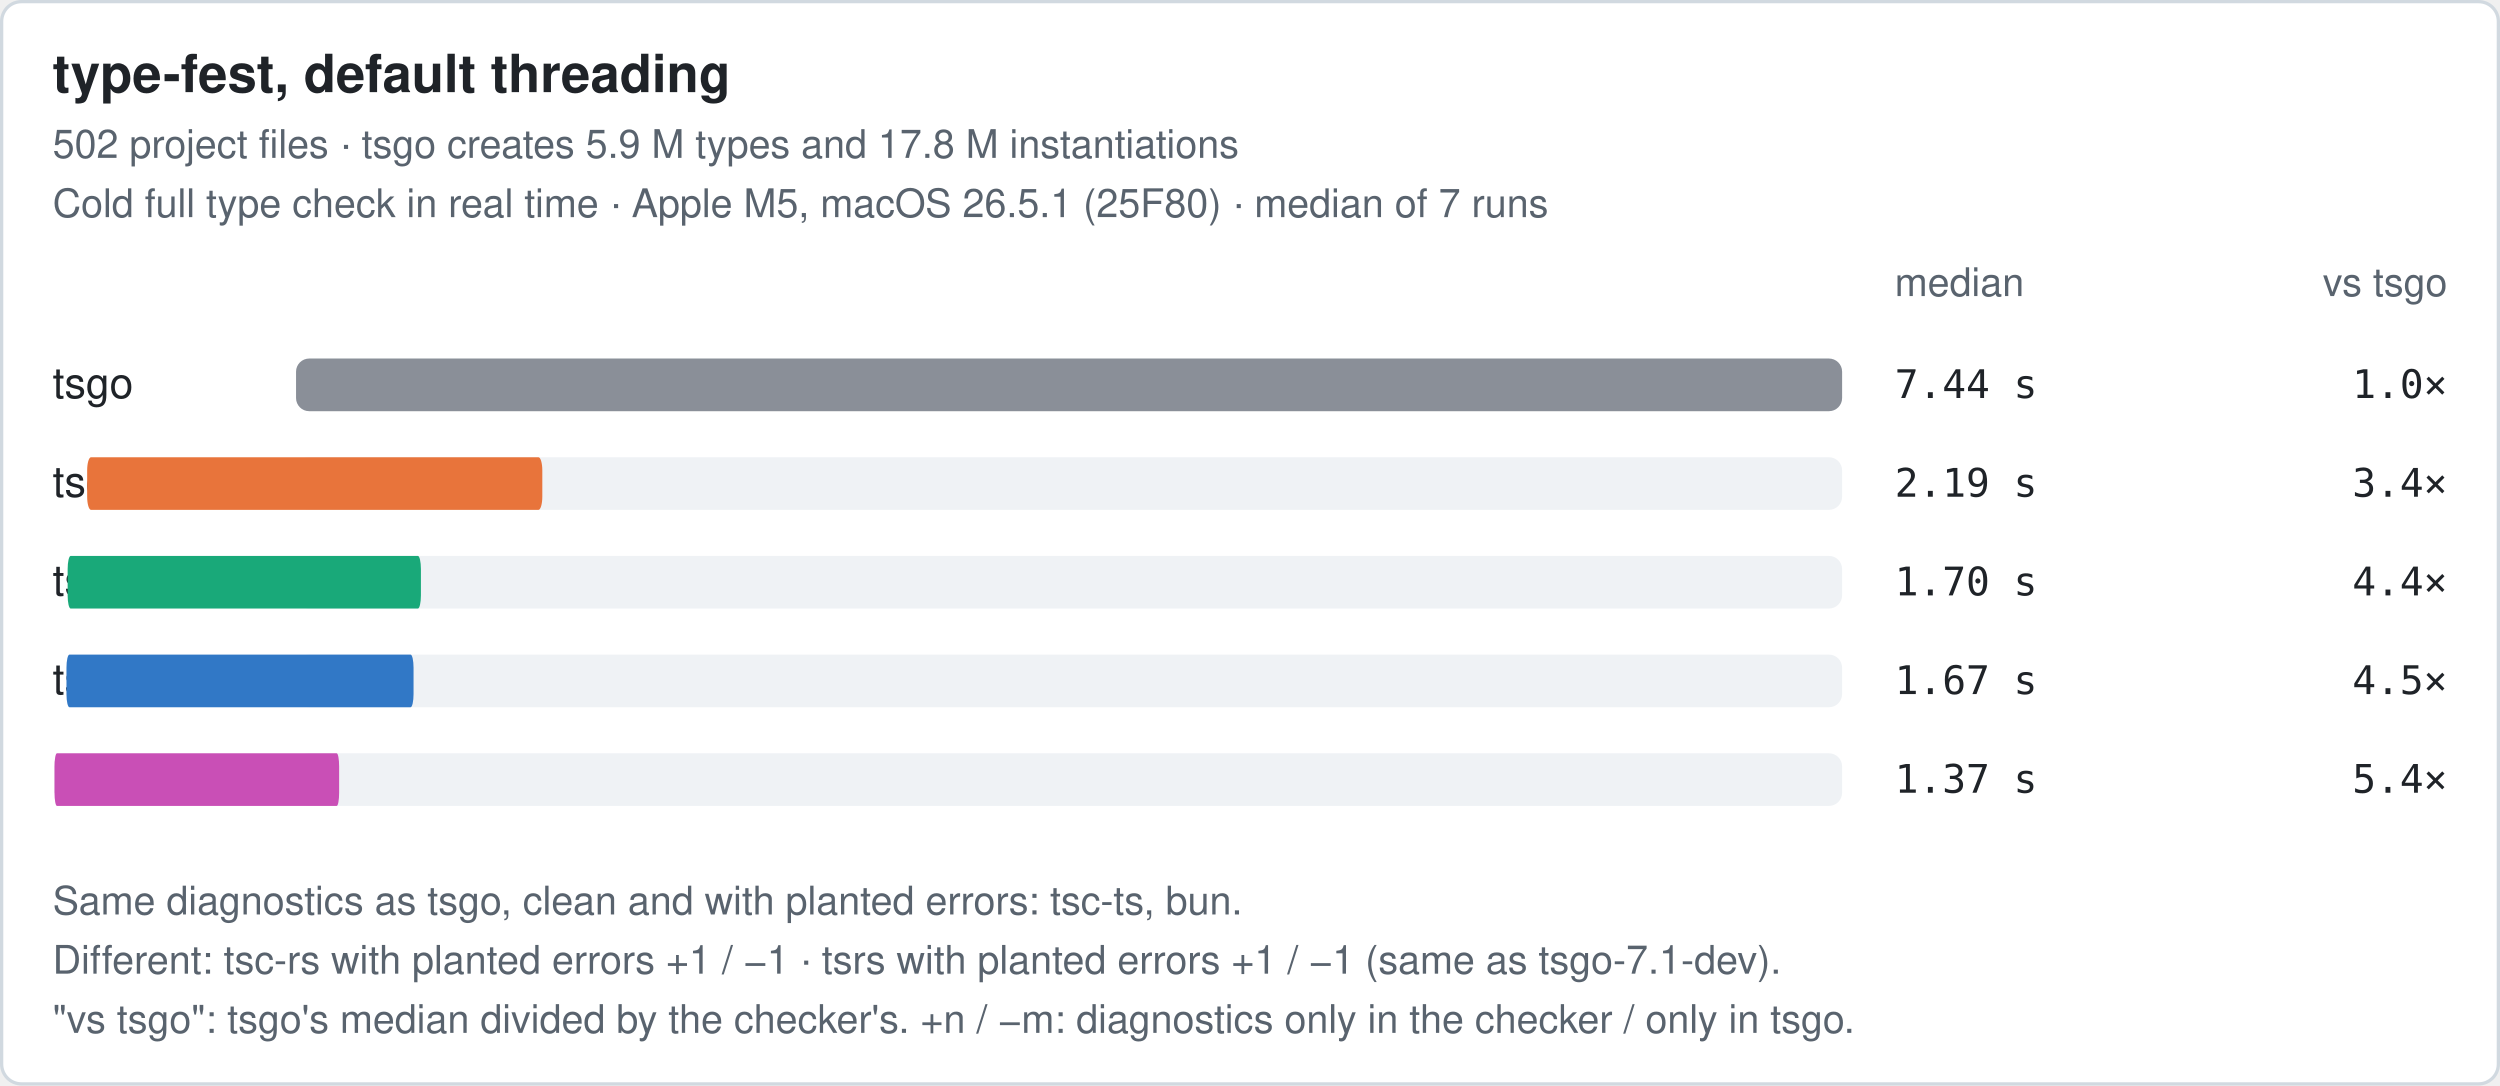
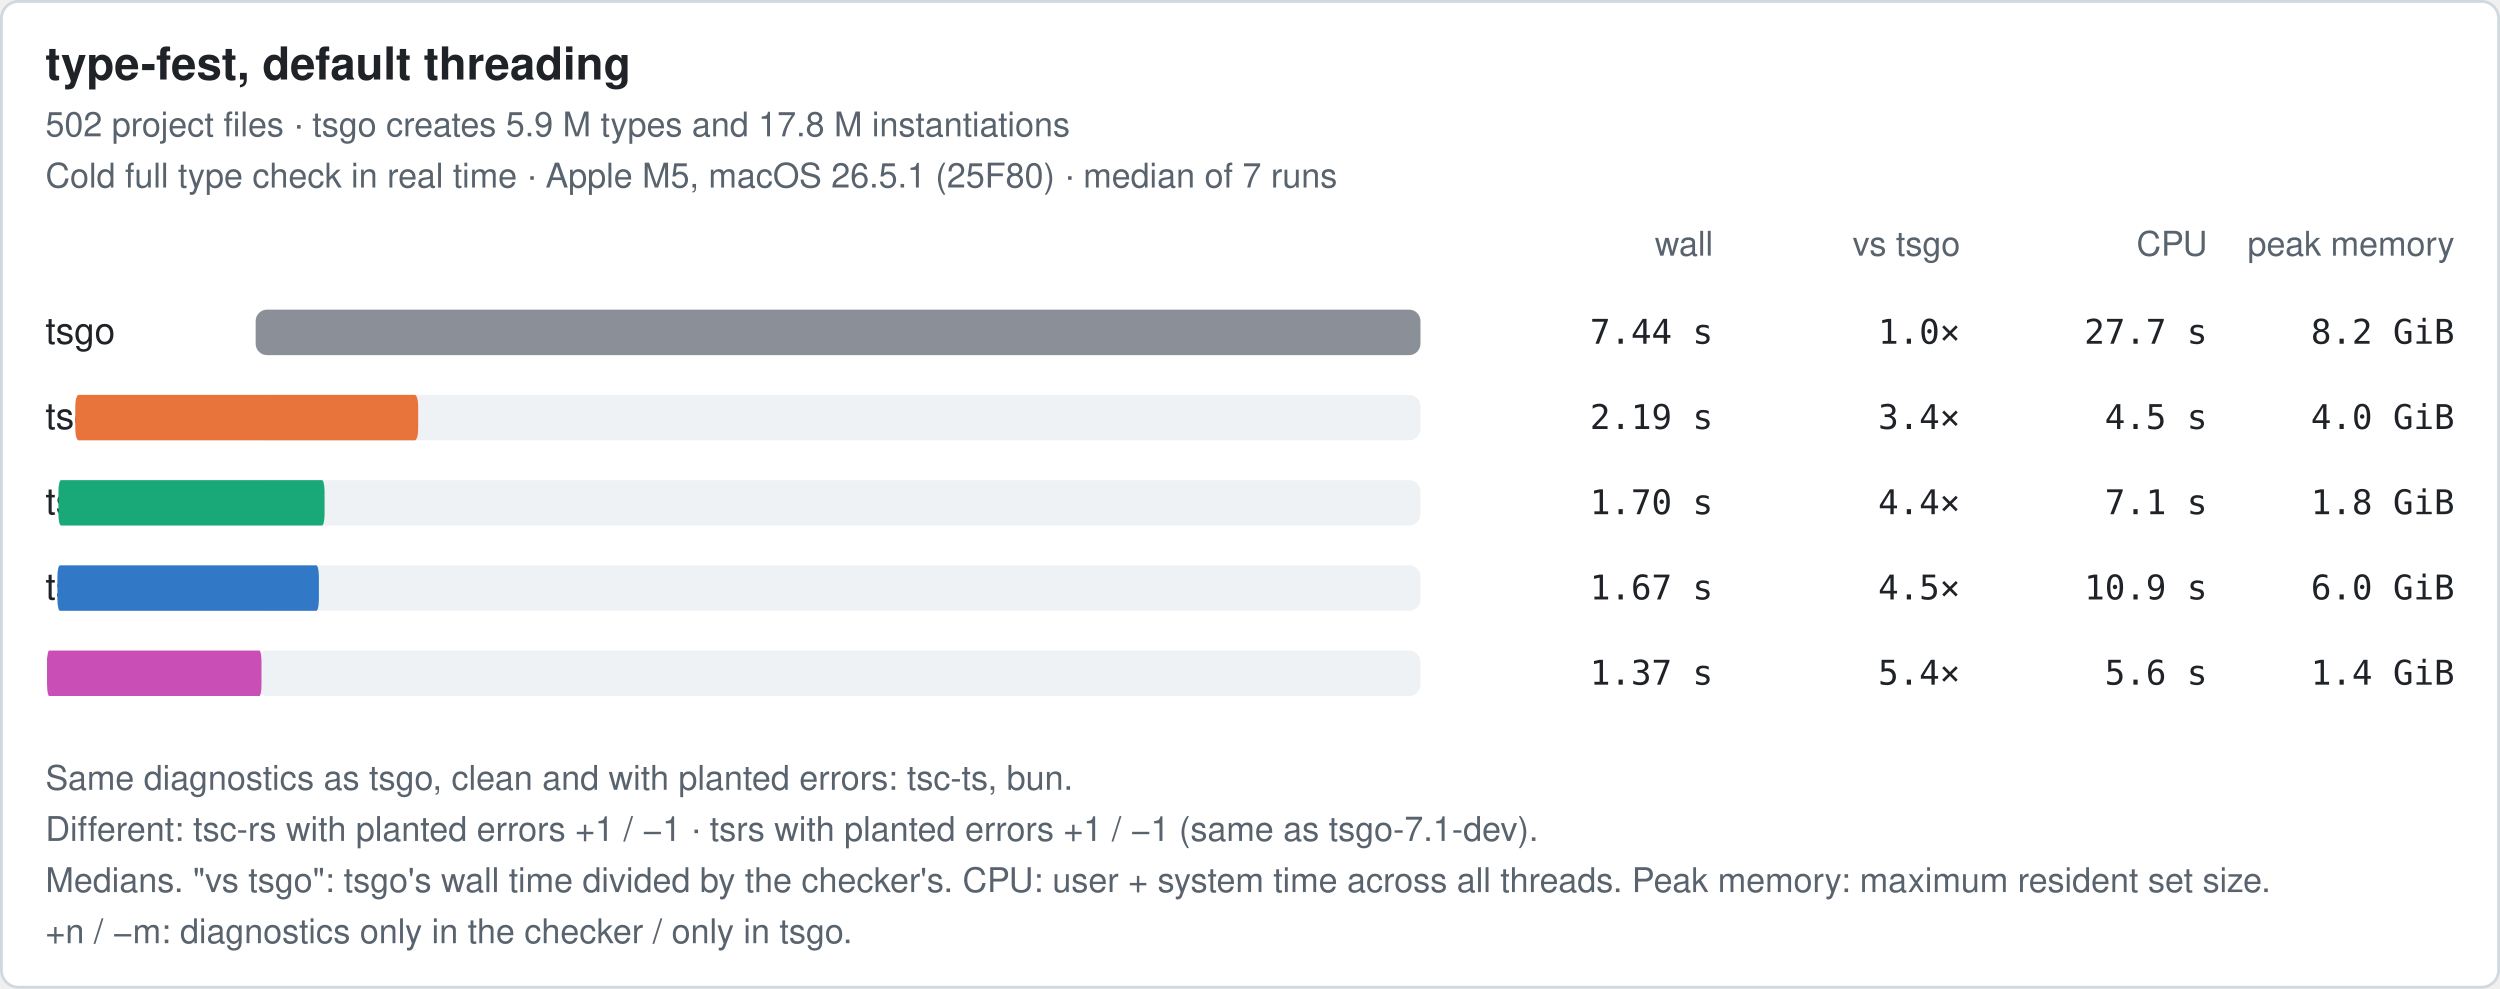
- <svg xmlns="http://www.w3.org/2000/svg" viewBox="0 0 760 330" width="760" height="330" role="img" aria-labelledby="t d">
+ <svg xmlns="http://www.w3.org/2000/svg" viewBox="0 0 880 348" width="880" height="348" role="img" aria-labelledby="t d">
  <style>
text{font-family:-apple-system,BlinkMacSystemFont,'Segoe UI',Helvetica,Arial,sans-serif;font-size:13px;fill:#1f2328}
.bg{fill:#ffffff;stroke:#d1d9e0}.track{fill:#eff2f5}
.title{font-size:16px;font-weight:600}.sub,.foot{font-size:12px;fill:#59636e}
.value{font-family:ui-monospace,SFMono-Regular,Menlo,Consolas,monospace;font-size:12px}
.bar{transform-box:fill-box;transform-origin:left center}.bar,.value{animation-duration:9.94s;animation-timing-function:linear;animation-iteration-count:infinite}
@keyframes b0{0%{transform:scaleX(0)}74.85%,100%{transform:scaleX(1)}}
@keyframes v0{0%,74.84%{opacity:0}74.85%,100%{opacity:1}}
.l0 .bar{animation-name:b0}.l0 .value{animation-name:v0}
@keyframes b1{0%{transform:scaleX(0)}22.03%,100%{transform:scaleX(0.2944)}}
@keyframes v1{0%,22.02%{opacity:0}22.03%,100%{opacity:1}}
.l1 .bar{animation-name:b1}.l1 .value{animation-name:v1}
@keyframes b2{0%{transform:scaleX(0)}17.10%,100%{transform:scaleX(0.2285)}}
@keyframes v2{0%,17.09%{opacity:0}17.10%,100%{opacity:1}}
.l2 .bar{animation-name:b2}.l2 .value{animation-name:v2}
@keyframes b3{0%{transform:scaleX(0)}16.80%,100%{transform:scaleX(0.2245)}}
@keyframes v3{0%,16.79%{opacity:0}16.80%,100%{opacity:1}}
.l3 .bar{animation-name:b3}.l3 .value{animation-name:v3}
@keyframes b4{0%{transform:scaleX(0)}13.78%,100%{transform:scaleX(0.1841)}}
@keyframes v4{0%,13.77%{opacity:0}13.78%,100%{opacity:1}}
.l4 .bar{animation-name:b4}.l4 .value{animation-name:v4}
@media (prefers-color-scheme:dark){.bg{fill:#0d1117;stroke:#3d444d}.track{fill:#21262d}text{fill:#e6edf3}.sub,.foot{fill:#9198a1}}
@media (prefers-reduced-motion:reduce){.bar,.value{animation:none}}
</style>
-   <rect class="bg" x="0.5" y="0.5" width="759" height="329" rx="6" />
+   <rect class="bg" x="0.5" y="0.5" width="879" height="347" rx="6" />
  <text class="title" x="16" y="28">type-fest, default threading</text>
  <text class="sub" x="16" y="48">502 project files · tsgo creates 5.9 M types and 17.8 M instantiations</text>
  <text class="sub" x="16" y="66">Cold full type check in real time · Apple M5, macOS 26.5.1 (25F80) · median of 7 runs</text>
-   <text class="sub" x="576" y="90">median</text>
-   <text class="sub" x="744" y="90" text-anchor="end">vs tsgo</text>
+   <text class="sub" x="603" y="90" text-anchor="end">wall</text>
+   <text class="sub" x="690" y="90" text-anchor="end">vs tsgo</text>
+   <text class="sub" x="777" y="90" text-anchor="end">CPU</text>
+   <text class="sub" x="864" y="90" text-anchor="end">peak memory</text>
  <g class="l0">
    <text class="name" x="16" y="121">tsgo</text>
-     <rect class="track" x="90" y="109" width="470" height="16" rx="4" />
-     <rect class="bar" x="90" y="109" width="470" height="16" rx="4" fill="#8a8f98" style="transform:scaleX(1)" />
-     <text class="value" x="576" y="121">7.44 s</text>
-     <text class="value" x="744" y="121" text-anchor="end">1.0×</text>
+     <rect class="track" x="90" y="109" width="410" height="16" rx="4" />
+     <rect class="bar" x="90" y="109" width="410" height="16" rx="4" fill="#8a8f98" style="transform:scaleX(1)" />
+     <text class="value" x="603" y="121" text-anchor="end">7.44 s</text>
+     <text class="value" x="690" y="121" text-anchor="end">1.0×</text>
+     <text class="value" x="777" y="121" text-anchor="end">27.7 s</text>
+     <text class="value" x="864" y="121" text-anchor="end">8.2 GiB</text>
  </g>
  <g class="l1">
    <text class="name" x="16" y="151">tsc-rs</text>
-     <rect class="track" x="90" y="139" width="470" height="16" rx="4" />
-     <rect class="bar" x="90" y="139" width="470" height="16" rx="4" fill="#e8743b" style="transform:scaleX(0.2944)" />
-     <text class="value" x="576" y="151">2.19 s</text>
-     <text class="value" x="744" y="151" text-anchor="end">3.4×</text>
+     <rect class="track" x="90" y="139" width="410" height="16" rx="4" />
+     <rect class="bar" x="90" y="139" width="410" height="16" rx="4" fill="#e8743b" style="transform:scaleX(0.2944)" />
+     <text class="value" x="603" y="151" text-anchor="end">2.19 s</text>
+     <text class="value" x="690" y="151" text-anchor="end">3.4×</text>
+     <text class="value" x="777" y="151" text-anchor="end">4.5 s</text>
+     <text class="value" x="864" y="151" text-anchor="end">4.0 GiB</text>
  </g>
  <g class="l2">
    <text class="name" x="16" y="181">tsrs</text>
-     <rect class="track" x="90" y="169" width="470" height="16" rx="4" />
-     <rect class="bar" x="90" y="169" width="470" height="16" rx="4" fill="#19a979" style="transform:scaleX(0.2285)" />
-     <text class="value" x="576" y="181">1.70 s</text>
-     <text class="value" x="744" y="181" text-anchor="end">4.4×</text>
+     <rect class="track" x="90" y="169" width="410" height="16" rx="4" />
+     <rect class="bar" x="90" y="169" width="410" height="16" rx="4" fill="#19a979" style="transform:scaleX(0.2285)" />
+     <text class="value" x="603" y="181" text-anchor="end">1.70 s</text>
+     <text class="value" x="690" y="181" text-anchor="end">4.4×</text>
+     <text class="value" x="777" y="181" text-anchor="end">7.1 s</text>
+     <text class="value" x="864" y="181" text-anchor="end">1.8 GiB</text>
  </g>
  <g class="l3">
    <text class="name" x="16" y="211">tsc-ts</text>
-     <rect class="track" x="90" y="199" width="470" height="16" rx="4" />
-     <rect class="bar" x="90" y="199" width="470" height="16" rx="4" fill="#3178c6" style="transform:scaleX(0.2245)" />
-     <text class="value" x="576" y="211">1.67 s</text>
-     <text class="value" x="744" y="211" text-anchor="end">4.5×</text>
+     <rect class="track" x="90" y="199" width="410" height="16" rx="4" />
+     <rect class="bar" x="90" y="199" width="410" height="16" rx="4" fill="#3178c6" style="transform:scaleX(0.2245)" />
+     <text class="value" x="603" y="211" text-anchor="end">1.67 s</text>
+     <text class="value" x="690" y="211" text-anchor="end">4.5×</text>
+     <text class="value" x="777" y="211" text-anchor="end">10.9 s</text>
+     <text class="value" x="864" y="211" text-anchor="end">6.0 GiB</text>
  </g>
  <g class="l4">
    <text class="name" x="16" y="241">bun</text>
-     <rect class="track" x="90" y="229" width="470" height="16" rx="4" />
-     <rect class="bar" x="90" y="229" width="470" height="16" rx="4" fill="#c94fb6" style="transform:scaleX(0.1841)" />
-     <text class="value" x="576" y="241">1.37 s</text>
-     <text class="value" x="744" y="241" text-anchor="end">5.4×</text>
+     <rect class="track" x="90" y="229" width="410" height="16" rx="4" />
+     <rect class="bar" x="90" y="229" width="410" height="16" rx="4" fill="#c94fb6" style="transform:scaleX(0.1841)" />
+     <text class="value" x="603" y="241" text-anchor="end">1.37 s</text>
+     <text class="value" x="690" y="241" text-anchor="end">5.4×</text>
+     <text class="value" x="777" y="241" text-anchor="end">5.6 s</text>
+     <text class="value" x="864" y="241" text-anchor="end">1.4 GiB</text>
  </g>
  <text class="foot" x="16" y="278">Same diagnostics as tsgo, clean and with planted errors: tsc-ts, bun.</text>
  <text class="foot" x="16" y="296">Different: tsc-rs with planted errors +1 / −1 · tsrs with planted errors +1 / −1 (same as tsgo-7.1-dev).</text>
-   <text class="foot" x="16" y="314">"vs tsgo": tsgo's median divided by the checker's. +n / −m: diagnostics only in the checker / only in tsgo.</text>
+   <text class="foot" x="16" y="314">Medians. "vs tsgo": tsgo's wall time divided by the checker's. CPU: user + system time across all threads. Peak memory: maximum resident set size.</text>
+   <text class="foot" x="16" y="332">+n / −m: diagnostics only in the checker / only in tsgo.</text>
</svg>
